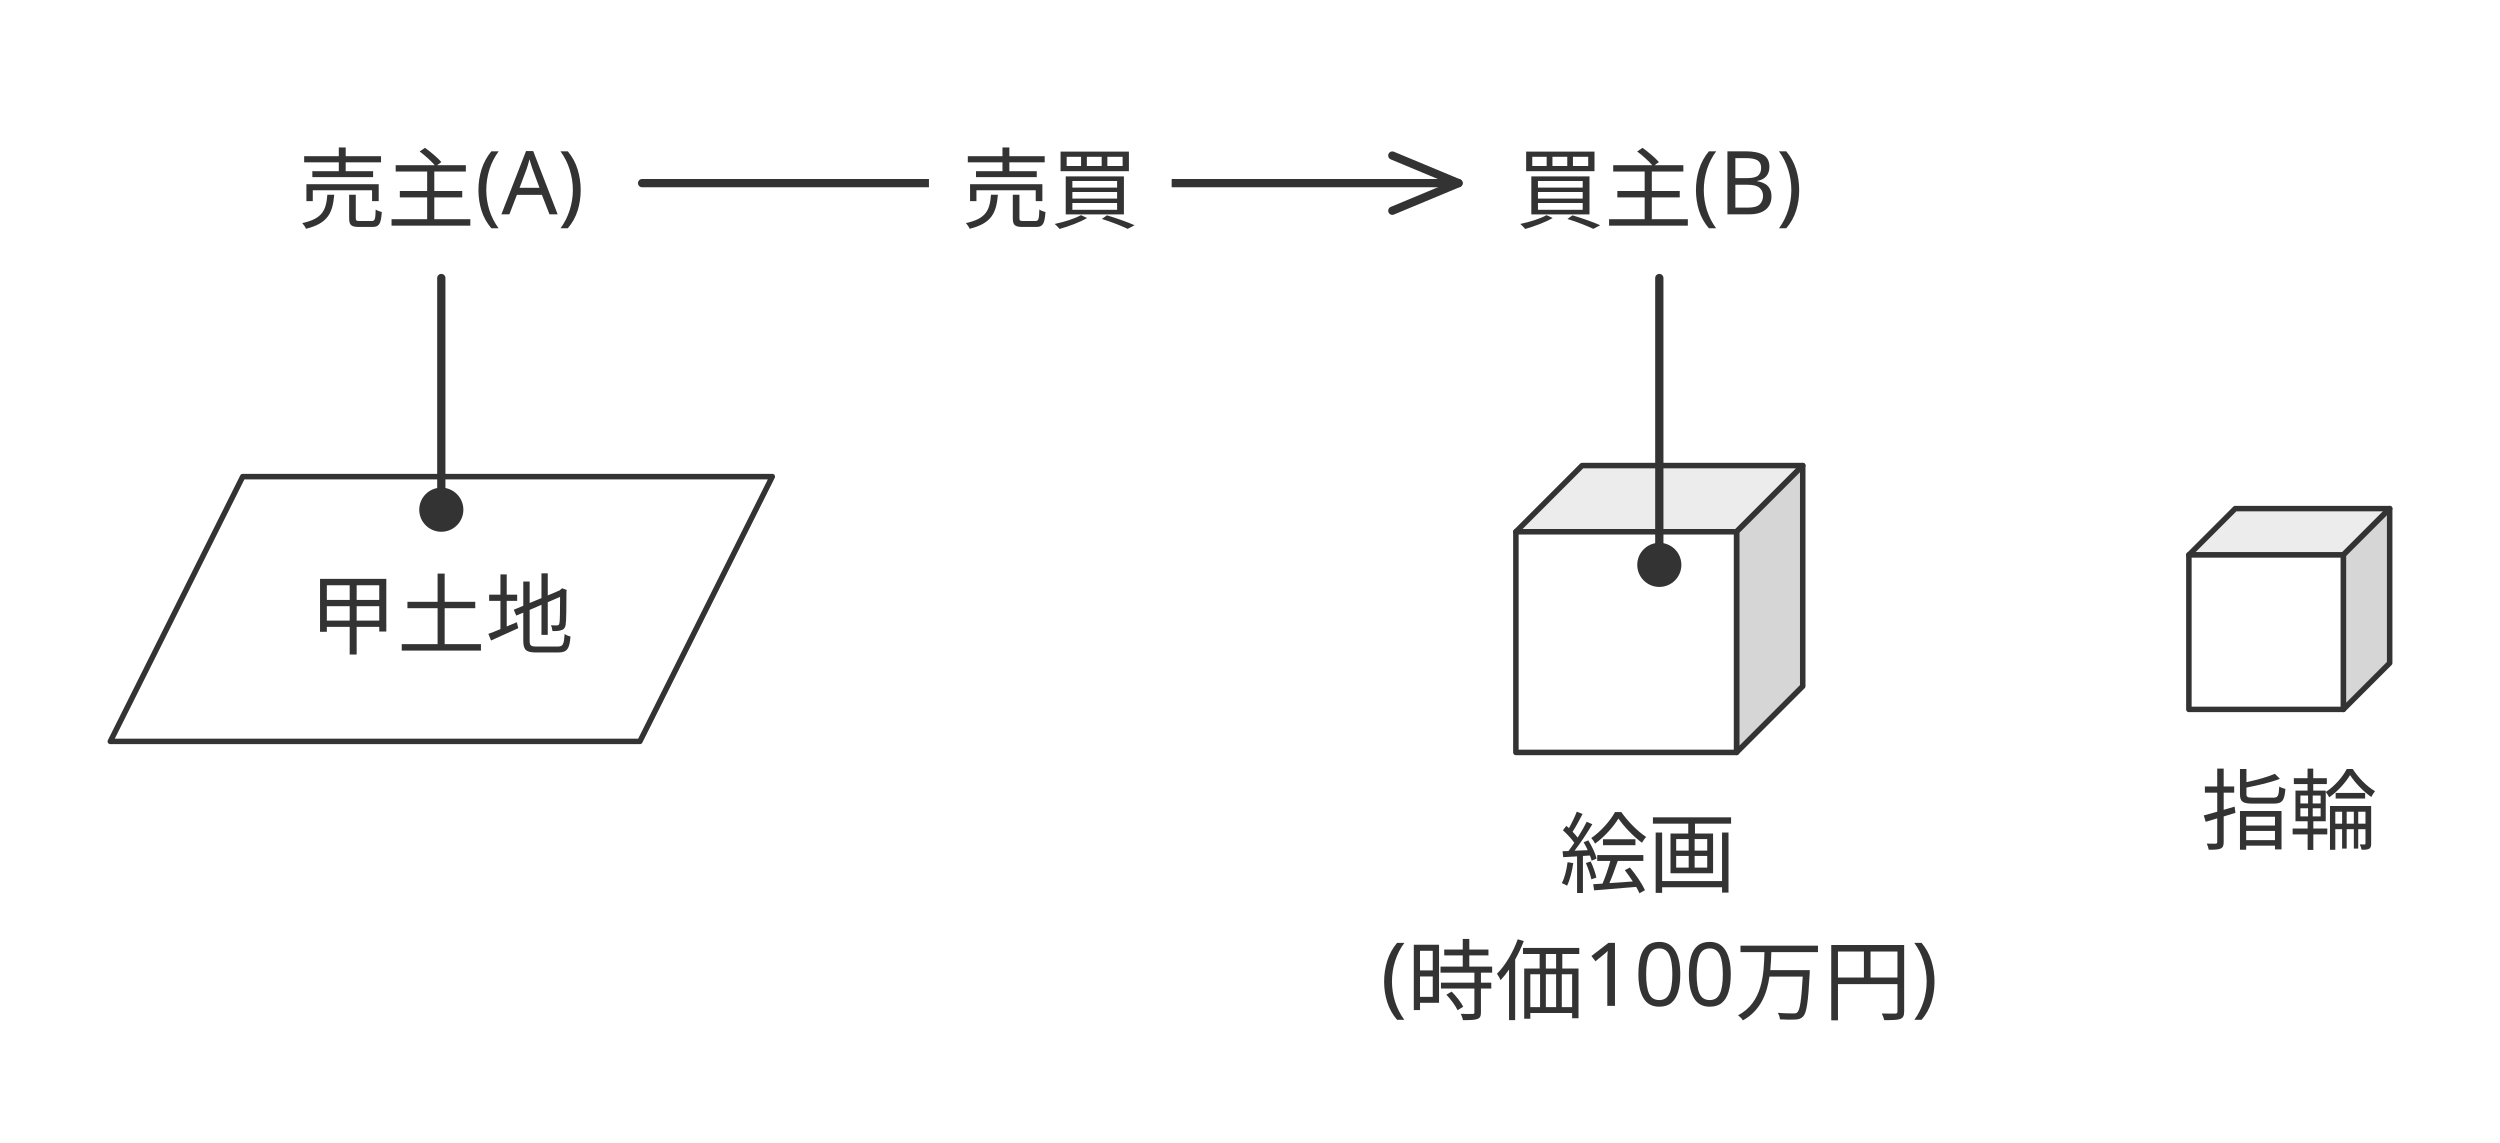
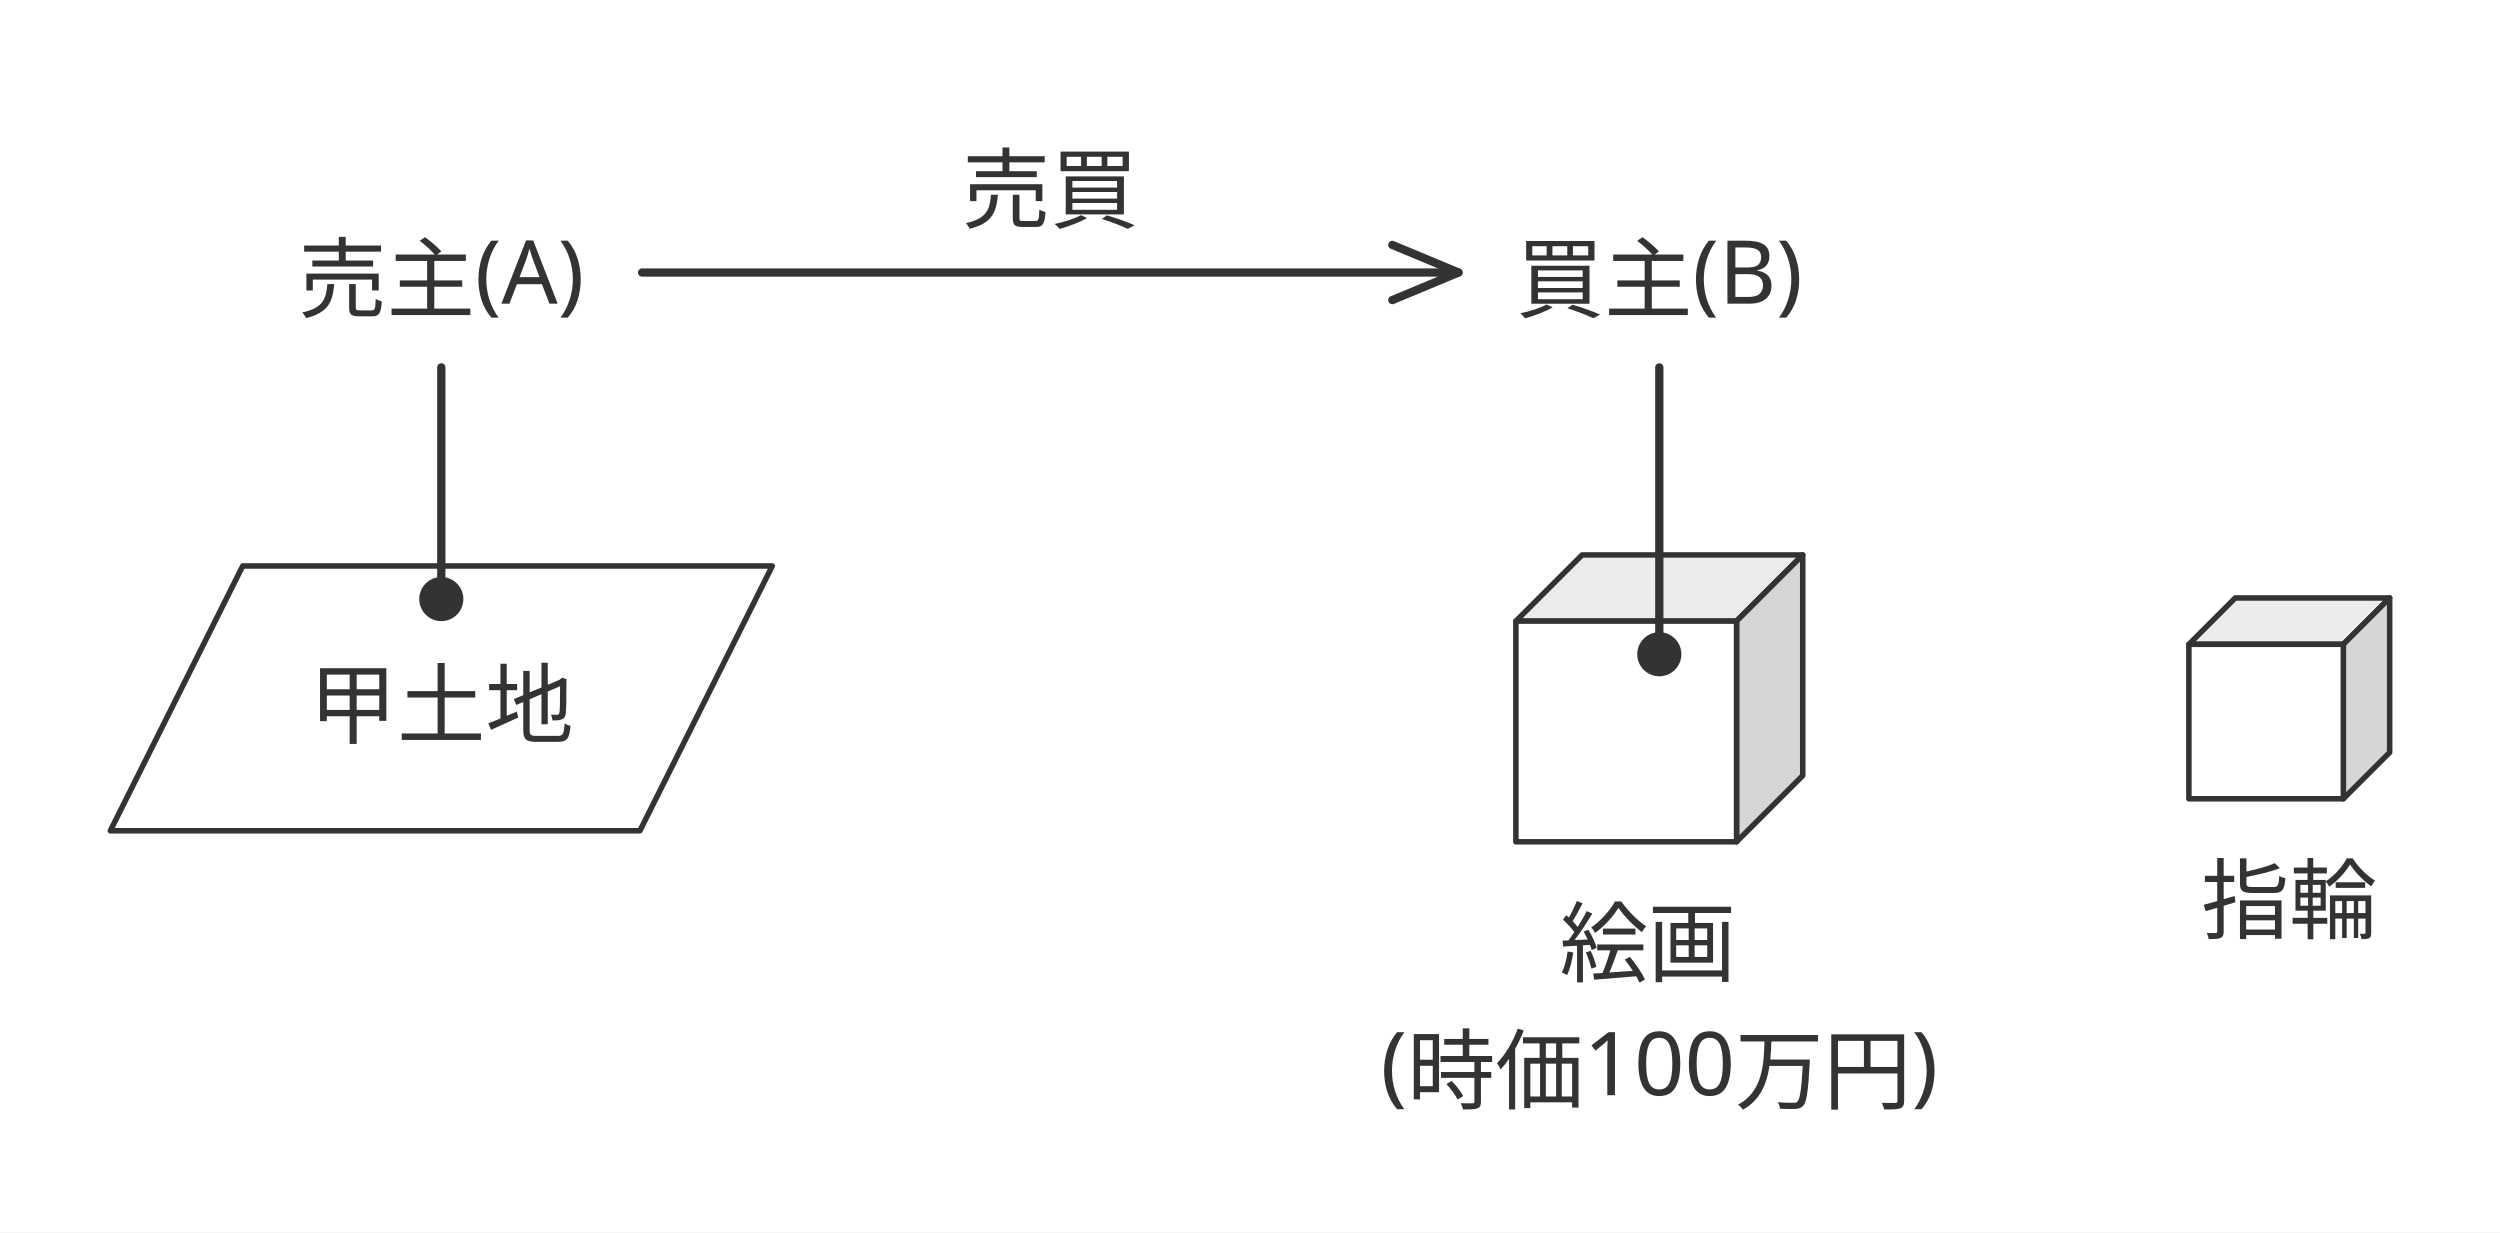
- <svg xmlns="http://www.w3.org/2000/svg" width="453.2" height="207.2" viewBox="0 0 453.2 207.2" font-family="&quot;Hiragino Sans&quot;, &quot;Yu Gothic&quot;, &quot;Noto Sans JP&quot;, sans-serif" font-size="16" fill="#333333">
+ <svg xmlns="http://www.w3.org/2000/svg" width="453.2" height="223.4" viewBox="0 0 453.2 223.4" font-family="&quot;Hiragino Sans&quot;, &quot;Yu Gothic&quot;, &quot;Noto Sans JP&quot;, sans-serif" font-size="16" fill="#333333">
  <rect width="100%" height="100%" fill="#ffffff" />
  <g data-line="0">
-     <line x1="116.4" y1="33.2" x2="264.4" y2="33.2" stroke="#333333" stroke-width="1.5" stroke-linecap="round" />
-     <polyline points="252.4,38.2 264.4,33.2 252.4,28.2" fill="none" stroke="#333333" stroke-width="1.5" stroke-linecap="round" stroke-linejoin="round" />
+     <line x1="116.4" y1="49.4" x2="264.4" y2="49.4" stroke="#333333" stroke-width="1.5" stroke-linecap="round" />
+     <polyline points="252.4,54.4 264.4,49.4 252.4,44.4" fill="none" stroke="#333333" stroke-width="1.5" stroke-linecap="round" stroke-linejoin="round" />
    <rect x="168.4" y="20" width="44" height="26.4" rx="3" fill="#ffffff" />
    <text text-anchor="middle" dominant-baseline="central">
      <tspan x="190.4" y="33.2">売買</tspan>
    </text>
  </g>
  <g data-id="a">
    <text text-anchor="middle" dominant-baseline="central">
-       <tspan x="80" y="33.2">売主(A)</tspan>
+       <tspan x="80" y="49.4">売主(A)</tspan>
    </text>
  </g>
  <g data-id="b">
    <text text-anchor="middle" dominant-baseline="central">
-       <tspan x="300.8" y="33.2">買主(B)</tspan>
+       <tspan x="300.8" y="49.4">買主(B)</tspan>
    </text>
  </g>
  <g data-id="land">
-     <polygon points="44,86.4 140,86.4 116,134.4 20,134.4" fill="#ffffff" stroke="#333333" stroke-linejoin="round" />
+     <polygon points="44,102.6 140,102.6 116,150.6 20,150.6" fill="#ffffff" stroke="#333333" stroke-linejoin="round" />
    <text text-anchor="middle" dominant-baseline="central">
-       <tspan x="80" y="110.4">甲土地</tspan>
+       <tspan x="80" y="126.6">甲土地</tspan>
    </text>
  </g>
  <g data-id="item">
-     <polygon points="274.8,96.4 286.8,84.4 326.8,84.4 314.8,96.4" fill="#ececec" stroke="#333333" stroke-linejoin="round" />
-     <polygon points="314.8,96.4 326.8,84.4 326.8,124.4 314.8,136.4" fill="#d6d6d6" stroke="#333333" stroke-linejoin="round" />
-     <polygon points="274.8,96.4 314.8,96.4 314.8,136.4 274.8,136.4" fill="#ffffff" stroke="#333333" stroke-linejoin="round" />
+     <polygon points="274.8,112.6 286.8,100.6 326.8,100.6 314.8,112.6" fill="#ececec" stroke="#333333" stroke-linejoin="round" />
+     <polygon points="314.8,112.6 326.8,100.6 326.8,140.6 314.8,152.6" fill="#d6d6d6" stroke="#333333" stroke-linejoin="round" />
+     <polygon points="274.8,112.6 314.8,112.6 314.8,152.6 274.8,152.6" fill="#ffffff" stroke="#333333" stroke-linejoin="round" />
    <text text-anchor="middle" dominant-baseline="central">
-       <tspan x="300.8" y="153.6">絵画</tspan>
-       <tspan x="300.8" y="176">(時価100万円)</tspan>
+       <tspan x="300.8" y="169.8">絵画</tspan>
+       <tspan x="300.8" y="192.2">(時価100万円)</tspan>
    </text>
  </g>
  <g data-id="ring">
-     <polygon points="396.8,100.6 405.2,92.2 433.2,92.2 424.8,100.6" fill="#ececec" stroke="#333333" stroke-linejoin="round" />
-     <polygon points="424.8,100.6 433.2,92.2 433.2,120.2 424.8,128.6" fill="#d6d6d6" stroke="#333333" stroke-linejoin="round" />
-     <polygon points="396.8,100.6 424.8,100.6 424.8,128.6 396.8,128.6" fill="#ffffff" stroke="#333333" stroke-linejoin="round" />
+     <polygon points="396.8,116.8 405.2,108.4 433.2,108.4 424.8,116.8" fill="#ececec" stroke="#333333" stroke-linejoin="round" />
+     <polygon points="424.8,116.8 433.2,108.4 433.2,136.4 424.8,144.8" fill="#d6d6d6" stroke="#333333" stroke-linejoin="round" />
+     <polygon points="396.8,116.8 424.8,116.8 424.8,144.8 396.8,144.8" fill="#ffffff" stroke="#333333" stroke-linejoin="round" />
    <text text-anchor="middle" dominant-baseline="central">
-       <tspan x="415" y="145.8">指輪</tspan>
+       <tspan x="415" y="162">指輪</tspan>
    </text>
  </g>
  <g data-line="1">
-     <line x1="80" y1="50.4" x2="80" y2="92.4" stroke="#333333" stroke-width="1.5" stroke-linecap="round" />
-     <circle cx="80" cy="92.4" r="4" fill="#333333" />
+     <line x1="80" y1="66.6" x2="80" y2="108.6" stroke="#333333" stroke-width="1.5" stroke-linecap="round" />
+     <circle cx="80" cy="108.6" r="4" fill="#333333" />
  </g>
  <g data-line="2">
-     <line x1="300.8" y1="50.4" x2="300.8" y2="102.4" stroke="#333333" stroke-width="1.5" stroke-linecap="round" />
-     <circle cx="300.8" cy="102.4" r="4" fill="#333333" />
+     <line x1="300.8" y1="66.6" x2="300.8" y2="118.6" stroke="#333333" stroke-width="1.5" stroke-linecap="round" />
+     <circle cx="300.8" cy="118.6" r="4" fill="#333333" />
  </g>
</svg>
